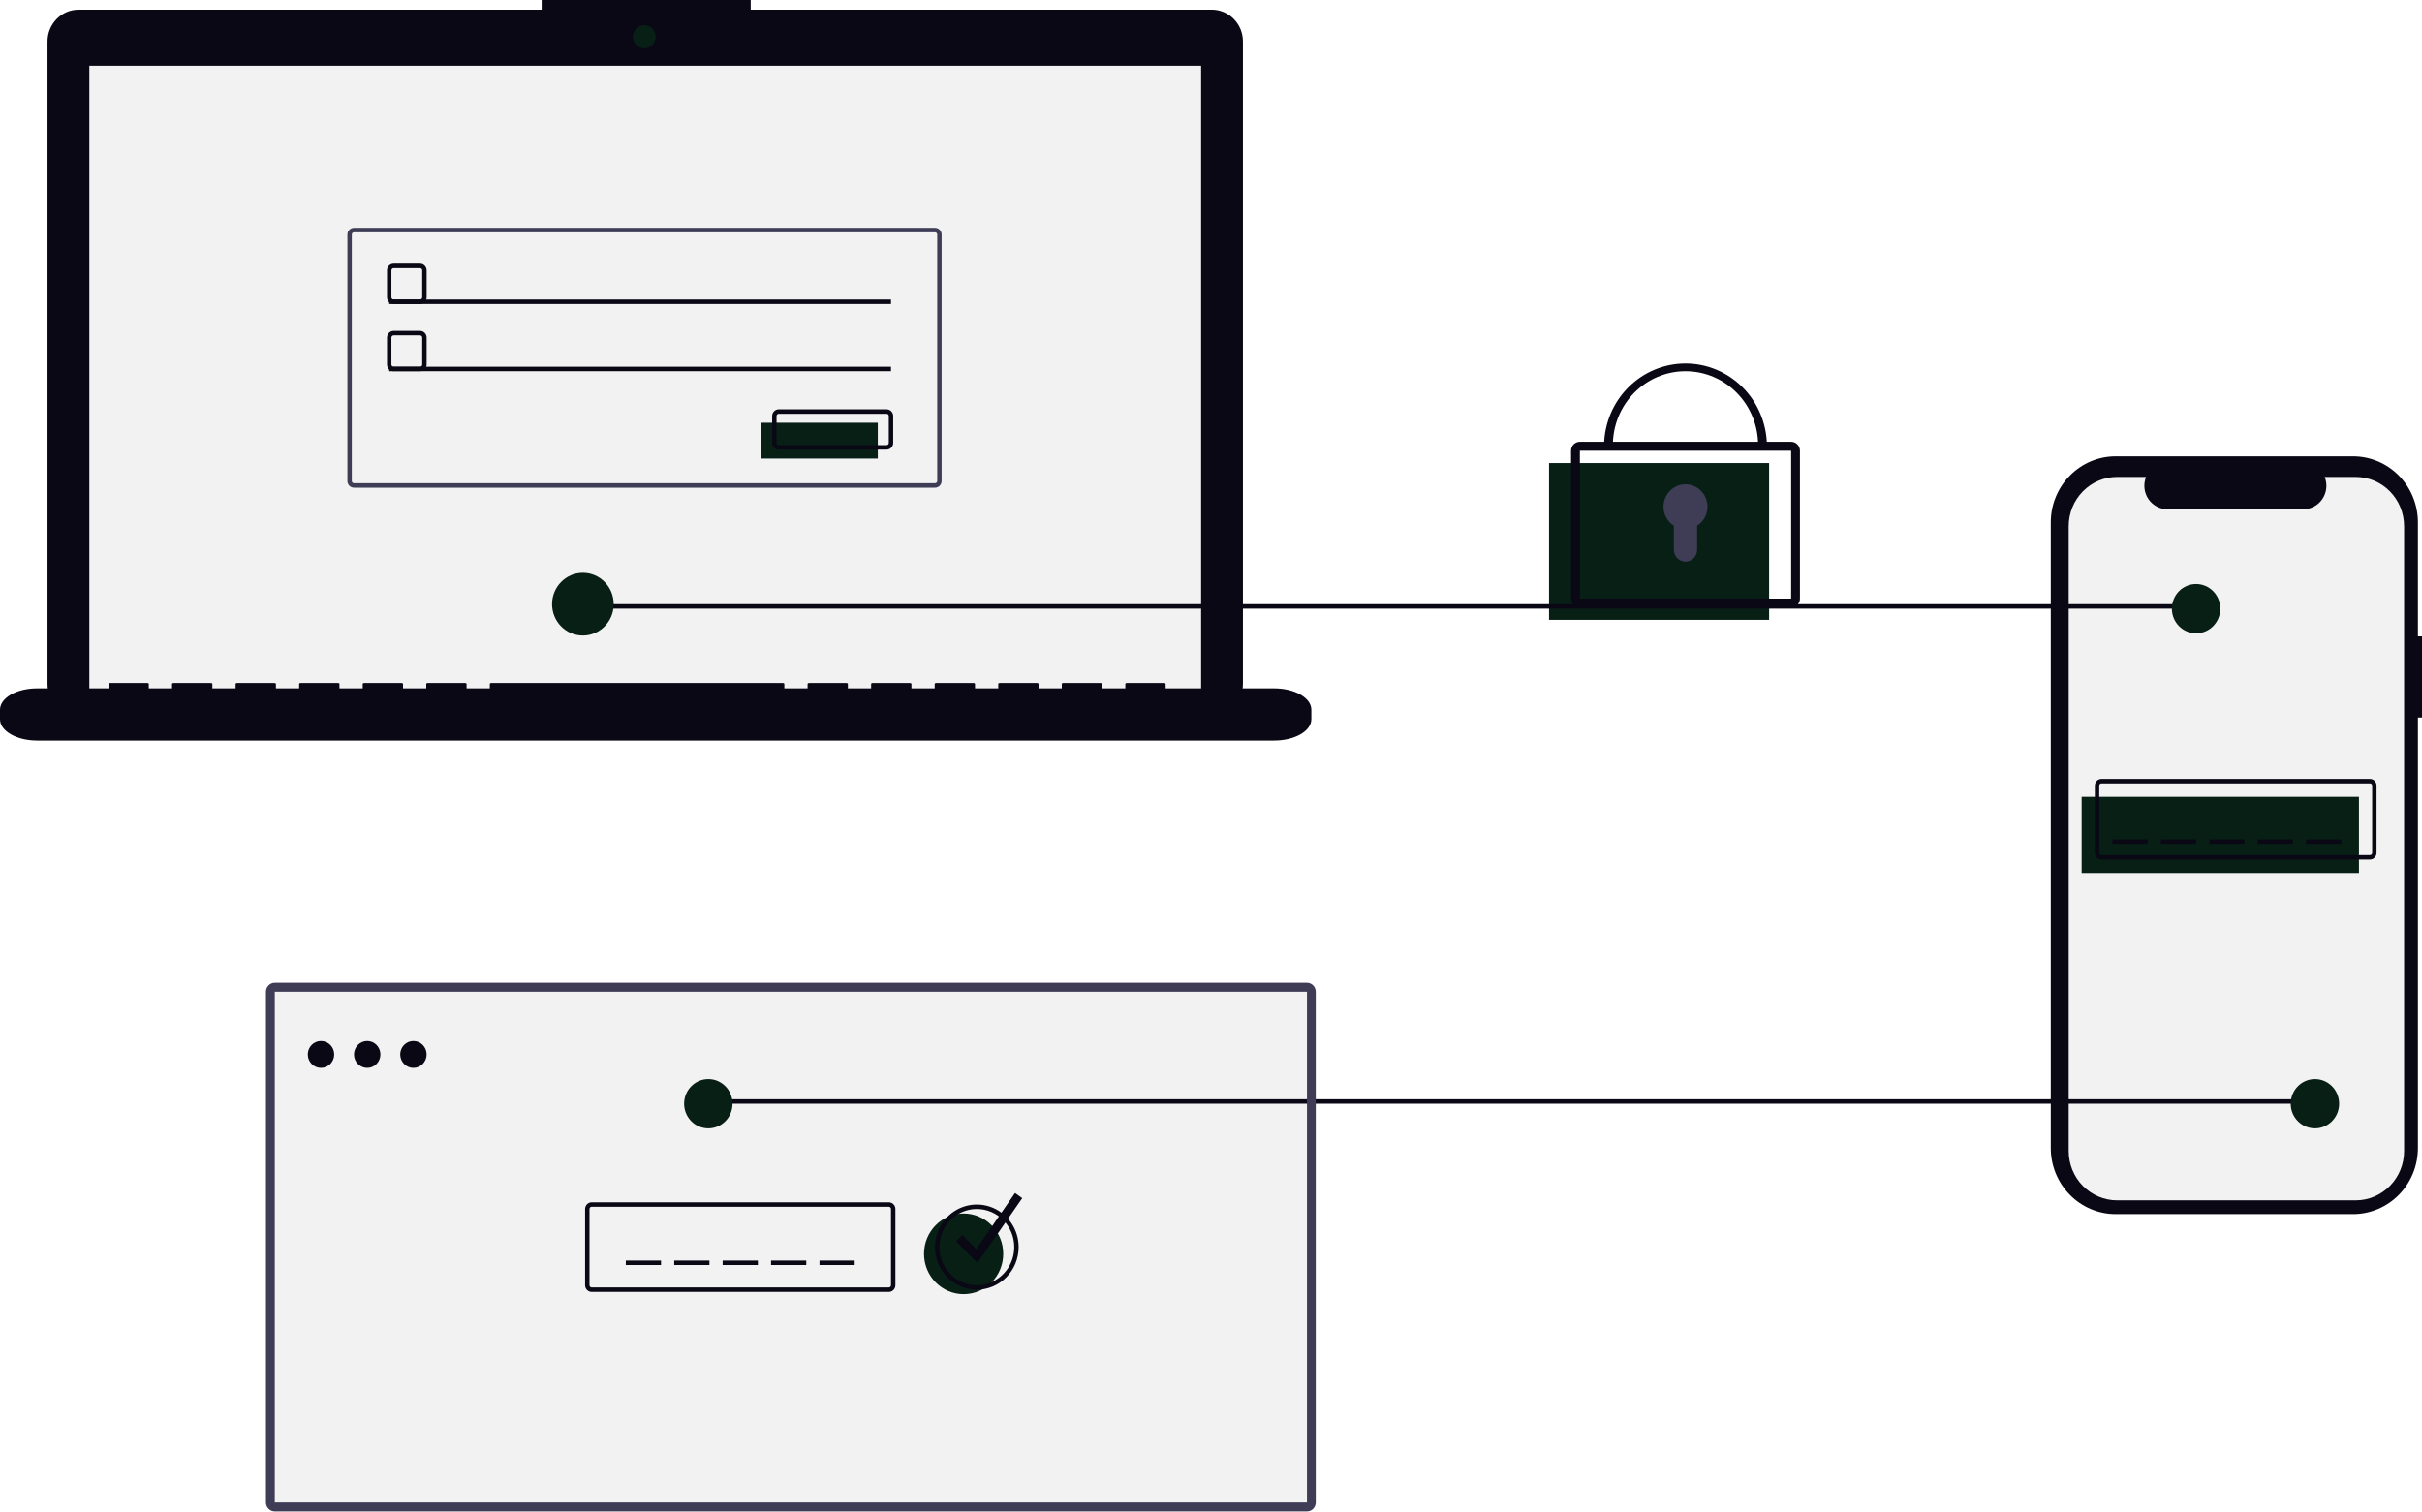
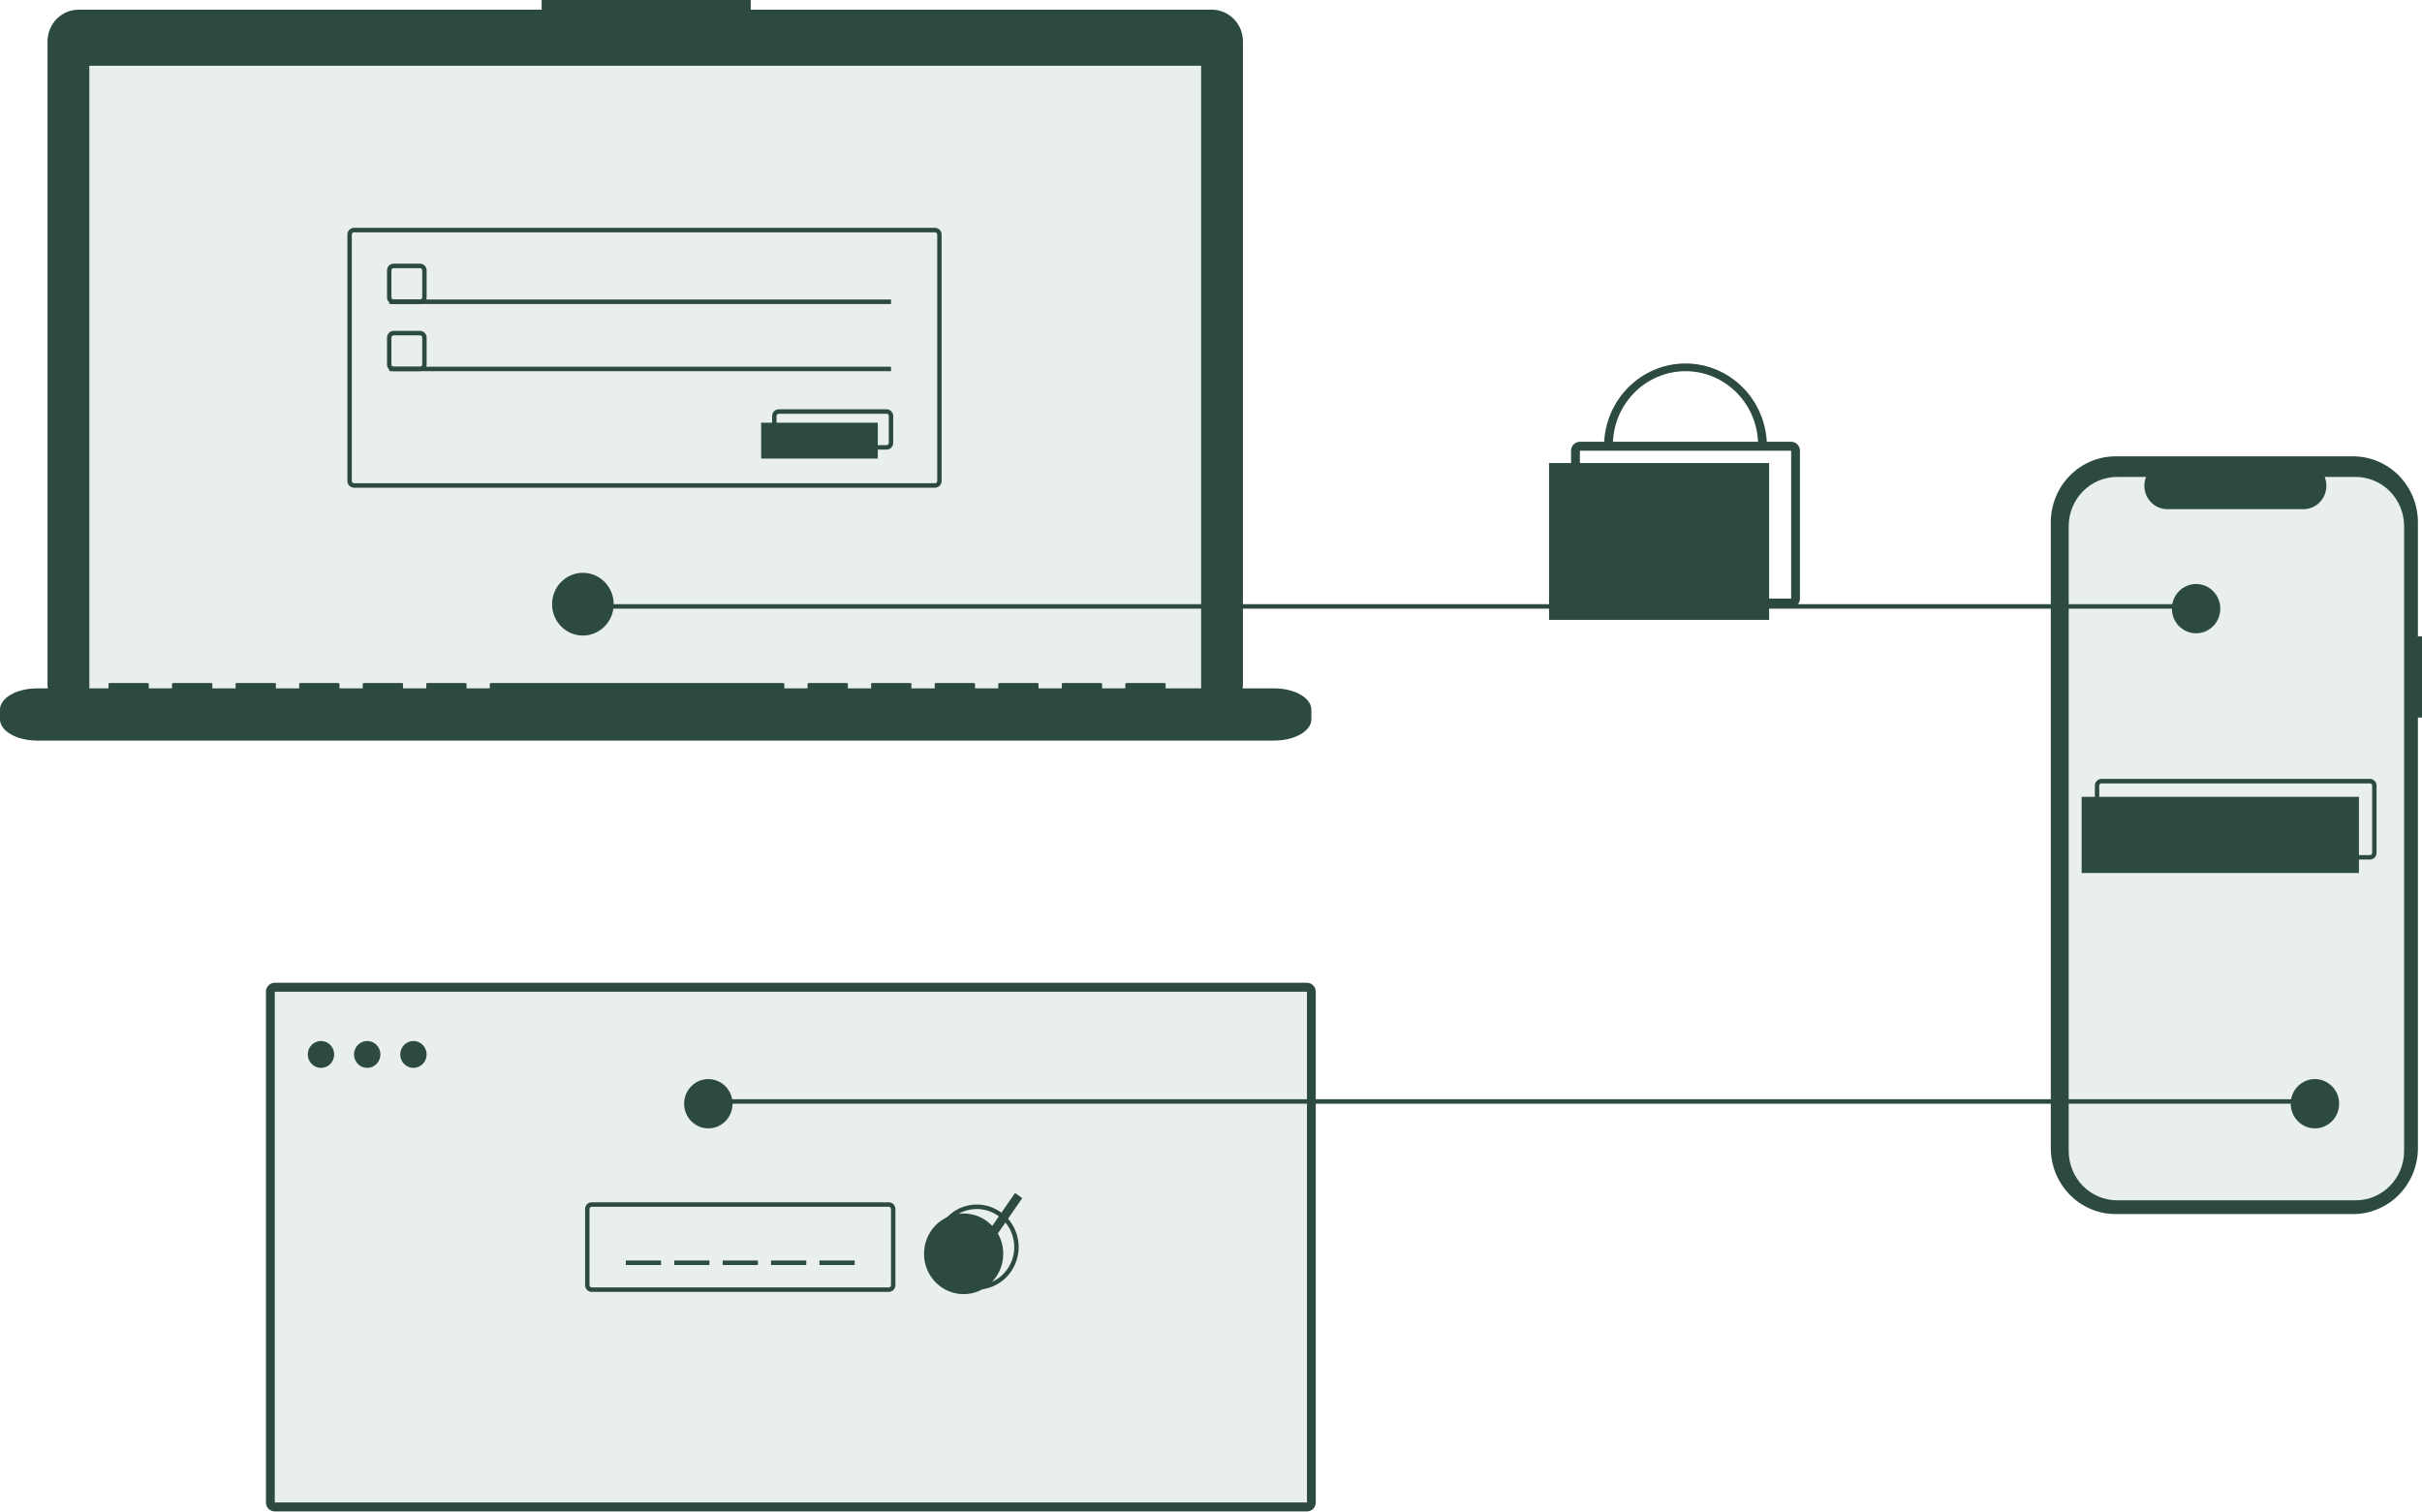
<svg xmlns="http://www.w3.org/2000/svg" preserveAspectRatio="none" width="100%" height="100%" viewBox="0 0 298 186" fill="none">
  <g id="Group 2117">
-     <path id="Path 22785" d="M298 78.317H297.497V64.281C297.497 63.214 297.29 62.157 296.889 61.172C296.488 60.186 295.901 59.291 295.16 58.536C294.419 57.782 293.539 57.184 292.571 56.775C291.603 56.367 290.565 56.157 289.517 56.157H260.307C259.259 56.157 258.222 56.367 257.253 56.775C256.285 57.184 255.406 57.782 254.665 58.536C253.924 59.291 253.336 60.186 252.935 61.172C252.534 62.157 252.327 63.214 252.327 64.281V141.284C252.327 143.439 253.168 145.505 254.665 147.028C256.161 148.552 258.191 149.408 260.307 149.408H289.517C291.633 149.408 293.663 148.552 295.16 147.028C296.656 145.505 297.497 143.439 297.497 141.284V88.306H298V78.317Z" fill="#090814" />
-     <path id="Path 22786" d="M295.799 64.758V141.648C295.799 143.257 295.171 144.8 294.053 145.938C292.935 147.076 291.419 147.715 289.839 147.715H260.488C259.705 147.715 258.93 147.558 258.207 147.253C257.485 146.948 256.828 146.501 256.274 145.938C255.721 145.374 255.282 144.705 254.983 143.969C254.684 143.233 254.53 142.444 254.53 141.648V64.758C254.53 63.15 255.158 61.607 256.275 60.47C257.392 59.332 258.907 58.693 260.487 58.693H264.048C263.873 59.131 263.807 59.605 263.854 60.075C263.901 60.546 264.062 60.996 264.321 61.389C264.58 61.781 264.929 62.102 265.339 62.324C265.749 62.547 266.206 62.663 266.67 62.663H283.404C283.869 62.664 284.326 62.548 284.736 62.326C285.147 62.104 285.497 61.783 285.756 61.39C286.015 60.998 286.175 60.547 286.222 60.076C286.269 59.606 286.202 59.131 286.026 58.693H289.838C291.418 58.693 292.934 59.332 294.052 60.469C295.169 61.607 295.798 63.15 295.798 64.758L295.799 64.758Z" fill="#F2F2F2" />
-     <path id="Rectangle 3655" d="M290.242 98.06H256.123V107.433H290.242V98.06Z" fill="#081F15" />
-     <path id="Path 22787" d="M291.596 105.779H258.56C258.345 105.778 258.138 105.691 257.986 105.536C257.834 105.381 257.748 105.171 257.748 104.951V96.681C257.748 96.462 257.834 96.252 257.986 96.097C258.138 95.942 258.345 95.854 258.56 95.854H291.596C291.811 95.854 292.018 95.942 292.17 96.097C292.323 96.252 292.408 96.462 292.408 96.681V104.951C292.408 105.171 292.323 105.381 292.17 105.536C292.018 105.691 291.811 105.778 291.596 105.779ZM258.56 96.406C258.488 96.406 258.419 96.435 258.369 96.487C258.318 96.538 258.289 96.608 258.289 96.681V104.951C258.289 105.025 258.318 105.095 258.369 105.146C258.419 105.198 258.488 105.227 258.56 105.227H291.596C291.668 105.227 291.737 105.198 291.787 105.146C291.838 105.095 291.867 105.025 291.867 104.951V96.681C291.867 96.608 291.838 96.538 291.787 96.487C291.737 96.435 291.668 96.406 291.596 96.406H258.56Z" fill="#090814" />
-     <path id="Rectangle 3656" d="M264.247 103.298H259.914V103.849H264.247V103.298Z" fill="#090814" />
-     <path id="Rectangle 3657" d="M270.204 103.298H265.872V103.849H270.204V103.298Z" fill="#090814" />
-     <path id="Rectangle 3658" d="M276.161 103.298H271.829V103.849H276.161V103.298Z" fill="#090814" />
-     <path id="Rectangle 3659" d="M282.119 103.298H277.786V103.849H282.119V103.298Z" fill="#090814" />
-     <path id="Rectangle 3660" d="M288.076 103.298H283.743V103.849H288.076V103.298Z" fill="#090814" />
-     <path id="Rectangle 3661" d="M160.807 121.492H32.725V185.449H160.807V121.492Z" fill="#F2F2F2" />
-     <path id="Rectangle 3662" d="M284.827 135.276H86.341V135.827H284.827V135.276Z" fill="#090814" />
-     <path id="Path 22790" d="M149.093 1.19H92.366V0H66.644V1.19H9.683C8.666 1.19 7.69 1.602 6.97 2.334C6.251 3.067 5.846 4.06 5.846 5.096V84.176C5.846 84.689 5.946 85.197 6.138 85.671C6.331 86.145 6.614 86.575 6.97 86.938C7.326 87.301 7.749 87.588 8.215 87.785C8.68 87.981 9.179 88.082 9.683 88.082H149.093C149.597 88.082 150.096 87.981 150.561 87.785C151.027 87.588 151.449 87.301 151.806 86.938C152.162 86.575 152.445 86.145 152.637 85.671C152.83 85.197 152.93 84.689 152.93 84.176V5.097C152.93 4.584 152.83 4.076 152.638 3.602C152.445 3.128 152.162 2.697 151.806 2.335C151.45 1.972 151.027 1.684 150.561 1.488C150.096 1.291 149.597 1.19 149.093 1.19Z" fill="#090814" />
-     <path id="Rectangle 3663" d="M147.785 8.093H10.992V86.655H147.785V8.093Z" fill="#F2F2F2" />
-     <path id="Ellipse 3596" d="M79.271 5.952C80.046 5.952 80.674 5.312 80.674 4.523C80.674 3.734 80.046 3.095 79.271 3.095C78.496 3.095 77.868 3.734 77.868 4.523C77.868 5.312 78.496 5.952 79.271 5.952Z" fill="#081F15" />
-     <path id="Path 22791" d="M51.679 37.411H48.43C48.215 37.411 48.008 37.324 47.856 37.169C47.704 37.014 47.618 36.803 47.618 36.584V33.276C47.618 33.057 47.704 32.846 47.856 32.691C48.008 32.536 48.215 32.449 48.43 32.449H51.679C51.895 32.449 52.102 32.536 52.254 32.691C52.406 32.846 52.492 33.057 52.492 33.276V36.584C52.492 36.803 52.406 37.014 52.254 37.169C52.102 37.324 51.895 37.411 51.679 37.411ZM48.43 33C48.358 33 48.29 33.029 48.239 33.081C48.188 33.133 48.16 33.203 48.159 33.276V36.584C48.16 36.657 48.188 36.727 48.239 36.779C48.29 36.83 48.358 36.859 48.43 36.86H51.679C51.751 36.859 51.82 36.83 51.871 36.779C51.922 36.727 51.95 36.657 51.95 36.584V33.276C51.95 33.203 51.922 33.133 51.871 33.081C51.82 33.029 51.751 33 51.679 33H48.43Z" fill="#090814" />
-     <path id="Rectangle 3664" d="M109.628 36.86H47.889V37.411H109.628V36.86Z" fill="#090814" />
-     <path id="Rectangle 3665" d="M108.003 52.022H93.652V56.433H108.003V52.022Z" fill="#081F15" />
-     <path id="Path 22792" d="M109.086 55.33H95.817C95.602 55.33 95.395 55.242 95.243 55.087C95.091 54.932 95.005 54.722 95.005 54.503V51.195C95.005 50.975 95.091 50.765 95.243 50.61C95.395 50.455 95.602 50.368 95.817 50.368H109.086C109.301 50.368 109.507 50.455 109.66 50.61C109.812 50.765 109.898 50.975 109.898 51.195V54.503C109.898 54.722 109.812 54.932 109.66 55.087C109.507 55.242 109.301 55.33 109.086 55.33ZM95.817 50.919C95.745 50.919 95.677 50.948 95.626 51C95.575 51.052 95.546 51.122 95.546 51.195V54.503C95.546 54.576 95.575 54.646 95.626 54.697C95.677 54.749 95.745 54.778 95.817 54.778H109.086C109.157 54.778 109.226 54.749 109.277 54.697C109.328 54.646 109.356 54.576 109.356 54.503V51.195C109.356 51.122 109.328 51.052 109.277 51C109.226 50.948 109.157 50.919 109.086 50.919H95.817Z" fill="#090814" />
-     <path id="Rectangle 3666" d="M217.671 56.984H190.593V76.282H217.671V56.984Z" fill="#081F15" />
-     <path id="Path 22793" d="M220.381 74.765H194.384C194.097 74.765 193.821 74.648 193.618 74.442C193.415 74.235 193.301 73.955 193.301 73.662V55.468C193.301 55.175 193.415 54.895 193.618 54.688C193.821 54.482 194.097 54.365 194.384 54.365H220.381C220.668 54.365 220.944 54.482 221.147 54.688C221.35 54.895 221.464 55.175 221.464 55.468V73.662C221.464 73.955 221.35 74.235 221.147 74.442C220.944 74.648 220.668 74.765 220.381 74.765ZM194.386 55.468V73.662H220.381V55.468H194.386Z" fill="#090814" />
-     <path id="Path 22794" d="M217.401 54.779H216.317C216.317 52.366 215.376 50.052 213.7 48.346C212.024 46.64 209.752 45.681 207.382 45.681C205.012 45.681 202.739 46.64 201.063 48.346C199.387 50.052 198.446 52.366 198.446 54.779H197.362C197.401 52.1 198.474 49.544 200.349 47.664C202.224 45.784 204.75 44.73 207.381 44.73C210.013 44.73 212.539 45.784 214.413 47.664C216.288 49.544 217.361 52.1 217.4 54.779H217.401Z" fill="#090814" />
-     <path id="Path 22795" d="M210.089 62.359C210.09 61.879 209.967 61.407 209.734 60.99C209.5 60.573 209.164 60.226 208.757 59.982C208.351 59.738 207.89 59.606 207.418 59.599C206.946 59.593 206.481 59.712 206.069 59.944C205.656 60.177 205.311 60.515 205.066 60.926C204.821 61.336 204.686 61.805 204.674 62.285C204.662 62.764 204.773 63.239 204.996 63.662C205.22 64.085 205.548 64.441 205.948 64.695V67.653C205.948 68.04 206.099 68.412 206.368 68.685C206.637 68.959 207.001 69.113 207.382 69.113C207.762 69.113 208.127 68.959 208.395 68.685C208.664 68.412 208.815 68.04 208.815 67.653V64.695C209.205 64.448 209.526 64.104 209.749 63.695C209.972 63.287 210.089 62.827 210.089 62.359Z" fill="#3F3D56" />
-     <path id="Rectangle 3667" d="M81.331 155.125H76.998V155.676H81.331V155.125Z" fill="#090814" />
-     <path id="Rectangle 3668" d="M87.288 155.125H82.956V155.676H87.288V155.125Z" fill="#090814" />
-     <path id="Rectangle 3669" d="M93.246 155.125H88.913V155.676H93.246V155.125Z" fill="#090814" />
-     <path id="Rectangle 3670" d="M99.203 155.125H94.87V155.676H99.203V155.125Z" fill="#090814" />
-     <path id="Rectangle 3671" d="M105.16 155.125H100.828V155.676H105.16V155.125Z" fill="#090814" />
-     <path id="Path 22796" d="M160.806 186H33.808C33.521 186 33.245 185.884 33.042 185.677C32.839 185.47 32.724 185.189 32.724 184.896V122.044C32.725 121.751 32.839 121.471 33.042 121.264C33.245 121.057 33.52 120.941 33.808 120.941H160.806C161.094 120.941 161.369 121.057 161.572 121.264C161.775 121.471 161.889 121.751 161.89 122.044V184.896C161.89 185.189 161.776 185.469 161.573 185.677C161.369 185.884 161.094 186 160.806 186ZM33.808 122.044V184.896H160.807V122.042L33.808 122.044Z" fill="#3F3D56" />
-     <path id="Ellipse 3597" d="M39.495 131.417C40.392 131.417 41.12 130.676 41.12 129.763C41.12 128.849 40.392 128.109 39.495 128.109C38.597 128.109 37.87 128.849 37.87 129.763C37.87 130.676 38.597 131.417 39.495 131.417Z" fill="#090814" />
-     <path id="Ellipse 3598" d="M45.181 131.417C46.079 131.417 46.806 130.676 46.806 129.763C46.806 128.849 46.079 128.109 45.181 128.109C44.284 128.109 43.556 128.849 43.556 129.763C43.556 130.676 44.284 131.417 45.181 131.417Z" fill="#090814" />
-     <path id="Ellipse 3599" d="M50.867 131.417C51.765 131.417 52.492 130.676 52.492 129.763C52.492 128.849 51.765 128.109 50.867 128.109C49.97 128.109 49.243 128.849 49.243 129.763C49.243 130.676 49.97 131.417 50.867 131.417Z" fill="#090814" />
-     <path id="Path 22797" d="M109.357 158.984H72.801C72.586 158.984 72.379 158.897 72.227 158.741C72.075 158.586 71.989 158.376 71.989 158.157V148.784C71.989 148.565 72.075 148.354 72.227 148.199C72.379 148.044 72.586 147.957 72.801 147.957H109.357C109.572 147.957 109.779 148.044 109.931 148.199C110.084 148.354 110.169 148.565 110.169 148.784V158.157C110.169 158.376 110.084 158.586 109.931 158.741C109.779 158.897 109.572 158.984 109.357 158.984ZM72.801 148.508C72.729 148.508 72.66 148.537 72.61 148.589C72.559 148.641 72.53 148.711 72.53 148.784V158.157C72.53 158.23 72.559 158.3 72.61 158.352C72.66 158.403 72.729 158.432 72.801 158.433H109.357C109.429 158.432 109.498 158.403 109.548 158.352C109.599 158.3 109.628 158.23 109.628 158.157V148.784C109.628 148.711 109.599 148.641 109.548 148.589C109.498 148.537 109.429 148.508 109.357 148.508H72.801Z" fill="#090814" />
-     <path id="Ellipse 3600" d="M118.564 159.26C121.256 159.26 123.438 157.038 123.438 154.297C123.438 151.557 121.256 149.335 118.564 149.335C115.872 149.335 113.69 151.557 113.69 154.297C113.69 157.038 115.872 159.26 118.564 159.26Z" fill="#081F15" />
-     <path id="Path 22798" d="M120.189 158.708C119.171 158.708 118.176 158.401 117.33 157.826C116.484 157.25 115.825 156.432 115.435 155.475C115.046 154.518 114.944 153.465 115.143 152.449C115.341 151.432 115.831 150.499 116.551 149.767C117.27 149.034 118.187 148.535 119.185 148.333C120.183 148.131 121.217 148.235 122.158 148.631C123.098 149.028 123.901 149.699 124.466 150.56C125.032 151.422 125.334 152.434 125.334 153.47C125.334 154.86 124.792 156.192 123.827 157.174C122.862 158.156 121.553 158.708 120.189 158.708ZM120.189 148.784C119.278 148.784 118.388 149.059 117.631 149.574C116.874 150.089 116.284 150.821 115.936 151.677C115.587 152.533 115.496 153.476 115.674 154.385C115.851 155.294 116.29 156.129 116.934 156.784C117.577 157.44 118.398 157.886 119.291 158.067C120.184 158.248 121.109 158.155 121.95 157.8C122.791 157.445 123.51 156.845 124.016 156.074C124.522 155.303 124.792 154.397 124.792 153.47C124.792 152.227 124.307 151.035 123.444 150.157C122.58 149.278 121.409 148.784 120.189 148.784Z" fill="#090814" />
-     <path id="Path 22799" d="M120.261 155.427L117.64 152.758L118.405 151.978L120.117 153.72L124.889 146.812L125.775 147.447L120.261 155.427Z" fill="#090814" />
-     <path id="Path 22801" d="M156.771 84.712H143.42V84.162C143.42 84.101 143.335 84.052 143.23 84.052H138.652C138.547 84.052 138.462 84.101 138.462 84.162V84.712H135.601V84.162C135.601 84.101 135.515 84.052 135.41 84.052H130.833C130.728 84.052 130.642 84.101 130.642 84.162V84.712H127.782V84.162C127.782 84.101 127.696 84.052 127.591 84.052H123.014C122.908 84.052 122.823 84.101 122.823 84.162V84.712H119.964V84.162C119.964 84.101 119.878 84.052 119.773 84.052H115.196C115.09 84.052 115.005 84.101 115.005 84.162V84.712H112.141V84.162C112.141 84.101 112.056 84.052 111.95 84.052H107.373C107.268 84.052 107.182 84.101 107.182 84.162V84.712H104.322V84.162C104.322 84.101 104.236 84.052 104.131 84.052H99.555C99.45 84.052 99.364 84.101 99.364 84.162V84.712H96.504V84.162C96.504 84.101 96.418 84.052 96.313 84.052H60.458C60.352 84.052 60.267 84.101 60.267 84.162V84.712H57.406V84.162C57.406 84.101 57.321 84.052 57.216 84.052H52.638C52.533 84.052 52.448 84.101 52.448 84.162V84.712H49.587V84.162C49.587 84.101 49.502 84.052 49.396 84.052H44.819C44.713 84.052 44.628 84.101 44.628 84.162V84.712H41.767V84.162C41.767 84.101 41.682 84.052 41.577 84.052H36.999C36.894 84.052 36.809 84.101 36.809 84.162V84.712H33.948V84.162C33.948 84.101 33.862 84.052 33.757 84.052H29.18C29.074 84.052 28.989 84.101 28.989 84.162V84.712H26.128V84.162C26.128 84.101 26.043 84.052 25.938 84.052H21.36C21.255 84.052 21.169 84.101 21.169 84.162V84.712H18.308V84.162C18.308 84.101 18.223 84.052 18.118 84.052H13.54C13.435 84.052 13.35 84.101 13.35 84.162V84.712H4.577C2.049 84.712 0 85.885 0 87.332V88.517C0 89.964 2.049 91.137 4.577 91.137H156.771C159.299 91.137 161.348 89.964 161.348 88.517V87.332C161.348 85.885 159.3 84.712 156.771 84.712Z" fill="#090814" />
-     <path id="Path 22802" d="M115.044 60.017H43.556C43.341 60.017 43.134 59.929 42.982 59.775C42.829 59.62 42.744 59.41 42.743 59.19V28.865C42.743 28.646 42.829 28.436 42.981 28.28C43.134 28.125 43.34 28.038 43.556 28.038H115.044C115.259 28.038 115.466 28.125 115.618 28.28C115.77 28.436 115.856 28.646 115.856 28.865V59.19C115.856 59.41 115.77 59.62 115.618 59.775C115.466 59.93 115.259 60.017 115.044 60.017V60.017ZM43.556 28.59C43.484 28.59 43.415 28.619 43.365 28.67C43.314 28.722 43.285 28.792 43.285 28.865V59.19C43.285 59.263 43.314 59.334 43.365 59.385C43.415 59.437 43.484 59.466 43.556 59.466H115.044C115.115 59.466 115.184 59.437 115.235 59.385C115.286 59.334 115.314 59.263 115.314 59.19V28.865C115.314 28.792 115.286 28.722 115.235 28.67C115.184 28.619 115.115 28.59 115.044 28.59H43.556Z" fill="#3F3D56" />
-     <path id="Path 22803" d="M51.679 45.681H48.43C48.215 45.681 48.008 45.594 47.856 45.439C47.704 45.284 47.618 45.073 47.618 44.854V41.546C47.618 41.327 47.704 41.117 47.856 40.962C48.008 40.806 48.215 40.719 48.43 40.719H51.679C51.895 40.719 52.102 40.806 52.254 40.962C52.406 41.117 52.492 41.327 52.492 41.546V44.854C52.492 45.073 52.406 45.284 52.254 45.439C52.102 45.594 51.895 45.681 51.679 45.681ZM48.43 41.27C48.358 41.27 48.29 41.3 48.239 41.351C48.188 41.403 48.16 41.473 48.159 41.546V44.854C48.16 44.927 48.188 44.997 48.239 45.049C48.29 45.101 48.358 45.13 48.43 45.13H51.679C51.751 45.13 51.82 45.101 51.871 45.049C51.922 44.997 51.95 44.927 51.95 44.854V41.546C51.95 41.473 51.922 41.403 51.871 41.351C51.82 41.3 51.751 41.27 51.679 41.27H48.43Z" fill="#090814" />
-     <path id="Rectangle 3672" d="M109.628 45.13H47.889V45.681H109.628V45.13Z" fill="#090814" />
-     <path id="Rectangle 3673" d="M270.204 74.352H71.718V74.903H270.204V74.352Z" fill="#090814" />
-     <path id="Ellipse 3601" d="M71.718 78.211C73.811 78.211 75.509 76.483 75.509 74.352C75.509 72.22 73.811 70.492 71.718 70.492C69.624 70.492 67.927 72.22 67.927 74.352C67.927 76.483 69.624 78.211 71.718 78.211Z" fill="#081F15" />
-     <path id="Ellipse 3602" d="M270.204 77.935C271.849 77.935 273.183 76.578 273.183 74.903C273.183 73.228 271.849 71.871 270.204 71.871C268.559 71.871 267.226 73.228 267.226 74.903C267.226 76.578 268.559 77.935 270.204 77.935Z" fill="#081F15" />
-     <path id="Ellipse 3603" d="M284.827 138.86C286.472 138.86 287.805 137.502 287.805 135.827C287.805 134.153 286.472 132.795 284.827 132.795C283.182 132.795 281.848 134.153 281.848 135.827C281.848 137.502 283.182 138.86 284.827 138.86Z" fill="#081F15" />
-     <path id="Ellipse 3604" d="M87.153 138.86C88.798 138.86 90.131 137.502 90.131 135.827C90.131 134.153 88.798 132.795 87.153 132.795C85.508 132.795 84.174 134.153 84.174 135.827C84.174 137.502 85.508 138.86 87.153 138.86Z" fill="#081F15" />
+     <path id="Path 22785" d="M298 78.317H297.497V64.281C297.497 63.214 297.29 62.157 296.889 61.172C296.488 60.186 295.901 59.291 295.16 58.536C294.419 57.782 293.539 57.184 292.571 56.775C291.603 56.367 290.565 56.157 289.517 56.157H260.307C259.259 56.157 258.222 56.367 257.253 56.775C256.285 57.184 255.406 57.782 254.665 58.536C253.924 59.291 253.336 60.186 252.935 61.172C252.534 62.157 252.327 63.214 252.327 64.281V141.284C252.327 143.439 253.168 145.505 254.665 147.028C256.161 148.552 258.191 149.408 260.307 149.408H289.517C291.633 149.408 293.663 148.552 295.16 147.028C296.656 145.505 297.497 143.439 297.497 141.284V88.306H298V78.317Z" fill="#2d4a3e" />
+     <path id="Path 22786" d="M295.799 64.758V141.648C295.799 143.257 295.171 144.8 294.053 145.938C292.935 147.076 291.419 147.715 289.839 147.715H260.488C259.705 147.715 258.93 147.558 258.207 147.253C257.485 146.948 256.828 146.501 256.274 145.938C255.721 145.374 255.282 144.705 254.983 143.969C254.684 143.233 254.53 142.444 254.53 141.648V64.758C254.53 63.15 255.158 61.607 256.275 60.47C257.392 59.332 258.907 58.693 260.487 58.693H264.048C263.873 59.131 263.807 59.605 263.854 60.075C263.901 60.546 264.062 60.996 264.321 61.389C264.58 61.781 264.929 62.102 265.339 62.324C265.749 62.547 266.206 62.663 266.67 62.663H283.404C283.869 62.664 284.326 62.548 284.736 62.326C285.147 62.104 285.497 61.783 285.756 61.39C286.015 60.998 286.175 60.547 286.222 60.076C286.269 59.606 286.202 59.131 286.026 58.693H289.838C291.418 58.693 292.934 59.332 294.052 60.469C295.169 61.607 295.798 63.15 295.798 64.758L295.799 64.758Z" fill="#e8efed" />
+     <path id="Rectangle 3655" d="M290.242 98.06H256.123V107.433H290.242V98.06Z" fill="#2d4a3e" />
+     <path id="Path 22787" d="M291.596 105.779H258.56C258.345 105.778 258.138 105.691 257.986 105.536C257.834 105.381 257.748 105.171 257.748 104.951V96.681C257.748 96.462 257.834 96.252 257.986 96.097C258.138 95.942 258.345 95.854 258.56 95.854H291.596C291.811 95.854 292.018 95.942 292.17 96.097C292.323 96.252 292.408 96.462 292.408 96.681V104.951C292.408 105.171 292.323 105.381 292.17 105.536C292.018 105.691 291.811 105.778 291.596 105.779ZM258.56 96.406C258.488 96.406 258.419 96.435 258.369 96.487C258.318 96.538 258.289 96.608 258.289 96.681V104.951C258.289 105.025 258.318 105.095 258.369 105.146C258.419 105.198 258.488 105.227 258.56 105.227H291.596C291.668 105.227 291.737 105.198 291.787 105.146C291.838 105.095 291.867 105.025 291.867 104.951V96.681C291.867 96.608 291.838 96.538 291.787 96.487C291.737 96.435 291.668 96.406 291.596 96.406H258.56Z" fill="#2d4a3e" />
+     <path id="Rectangle 3656" d="M264.247 103.298H259.914V103.849H264.247V103.298Z" fill="#2d4a3e" />
+     <path id="Rectangle 3657" d="M270.204 103.298H265.872V103.849H270.204V103.298Z" fill="#2d4a3e" />
+     <path id="Rectangle 3658" d="M276.161 103.298H271.829V103.849H276.161V103.298Z" fill="#2d4a3e" />
+     <path id="Rectangle 3659" d="M282.119 103.298H277.786V103.849H282.119V103.298Z" fill="#2d4a3e" />
+     <path id="Rectangle 3660" d="M288.076 103.298H283.743V103.849H288.076V103.298Z" fill="#2d4a3e" />
+     <path id="Rectangle 3661" d="M160.807 121.492H32.725V185.449H160.807V121.492Z" fill="#e8efed" />
+     <path id="Rectangle 3662" d="M284.827 135.276H86.341V135.827H284.827V135.276Z" fill="#2d4a3e" />
+     <path id="Path 22790" d="M149.093 1.19H92.366V0H66.644V1.19H9.683C8.666 1.19 7.69 1.602 6.97 2.334C6.251 3.067 5.846 4.06 5.846 5.096V84.176C5.846 84.689 5.946 85.197 6.138 85.671C6.331 86.145 6.614 86.575 6.97 86.938C7.326 87.301 7.749 87.588 8.215 87.785C8.68 87.981 9.179 88.082 9.683 88.082H149.093C149.597 88.082 150.096 87.981 150.561 87.785C151.027 87.588 151.449 87.301 151.806 86.938C152.162 86.575 152.445 86.145 152.637 85.671C152.83 85.197 152.93 84.689 152.93 84.176V5.097C152.93 4.584 152.83 4.076 152.638 3.602C152.445 3.128 152.162 2.697 151.806 2.335C151.45 1.972 151.027 1.684 150.561 1.488C150.096 1.291 149.597 1.19 149.093 1.19Z" fill="#2d4a3e" />
+     <path id="Rectangle 3663" d="M147.785 8.093H10.992V86.655H147.785V8.093Z" fill="#e8efed" />
+     <path id="Ellipse 3596" d="M79.271 5.952C80.046 5.952 80.674 5.312 80.674 4.523C80.674 3.734 80.046 3.095 79.271 3.095C78.496 3.095 77.868 3.734 77.868 4.523C77.868 5.312 78.496 5.952 79.271 5.952Z" fill="#2d4a3e" />
+     <path id="Path 22791" d="M51.679 37.411H48.43C48.215 37.411 48.008 37.324 47.856 37.169C47.704 37.014 47.618 36.803 47.618 36.584V33.276C47.618 33.057 47.704 32.846 47.856 32.691C48.008 32.536 48.215 32.449 48.43 32.449H51.679C51.895 32.449 52.102 32.536 52.254 32.691C52.406 32.846 52.492 33.057 52.492 33.276V36.584C52.492 36.803 52.406 37.014 52.254 37.169C52.102 37.324 51.895 37.411 51.679 37.411ZM48.43 33C48.358 33 48.29 33.029 48.239 33.081C48.188 33.133 48.16 33.203 48.159 33.276V36.584C48.16 36.657 48.188 36.727 48.239 36.779C48.29 36.83 48.358 36.859 48.43 36.86H51.679C51.751 36.859 51.82 36.83 51.871 36.779C51.922 36.727 51.95 36.657 51.95 36.584V33.276C51.95 33.203 51.922 33.133 51.871 33.081C51.82 33.029 51.751 33 51.679 33H48.43Z" fill="#2d4a3e" />
+     <path id="Rectangle 3664" d="M109.628 36.86H47.889V37.411H109.628V36.86Z" fill="#2d4a3e" />
+     <path id="Rectangle 3665" d="M108.003 52.022H93.652V56.433H108.003V52.022Z" fill="#2d4a3e" />
+     <path id="Path 22792" d="M109.086 55.33H95.817C95.602 55.33 95.395 55.242 95.243 55.087C95.091 54.932 95.005 54.722 95.005 54.503V51.195C95.005 50.975 95.091 50.765 95.243 50.61C95.395 50.455 95.602 50.368 95.817 50.368H109.086C109.301 50.368 109.507 50.455 109.66 50.61C109.812 50.765 109.898 50.975 109.898 51.195V54.503C109.898 54.722 109.812 54.932 109.66 55.087C109.507 55.242 109.301 55.33 109.086 55.33ZM95.817 50.919C95.745 50.919 95.677 50.948 95.626 51C95.575 51.052 95.546 51.122 95.546 51.195V54.503C95.546 54.576 95.575 54.646 95.626 54.697C95.677 54.749 95.745 54.778 95.817 54.778H109.086C109.157 54.778 109.226 54.749 109.277 54.697C109.328 54.646 109.356 54.576 109.356 54.503V51.195C109.356 51.122 109.328 51.052 109.277 51C109.226 50.948 109.157 50.919 109.086 50.919H95.817Z" fill="#2d4a3e" />
+     <path id="Rectangle 3666" d="M217.671 56.984H190.593V76.282H217.671V56.984Z" fill="#2d4a3e" />
+     <path id="Path 22793" d="M220.381 74.765H194.384C194.097 74.765 193.821 74.648 193.618 74.442C193.415 74.235 193.301 73.955 193.301 73.662V55.468C193.301 55.175 193.415 54.895 193.618 54.688C193.821 54.482 194.097 54.365 194.384 54.365H220.381C220.668 54.365 220.944 54.482 221.147 54.688C221.35 54.895 221.464 55.175 221.464 55.468V73.662C221.464 73.955 221.35 74.235 221.147 74.442C220.944 74.648 220.668 74.765 220.381 74.765ZM194.386 55.468V73.662H220.381V55.468H194.386Z" fill="#2d4a3e" />
+     <path id="Path 22794" d="M217.401 54.779H216.317C216.317 52.366 215.376 50.052 213.7 48.346C212.024 46.64 209.752 45.681 207.382 45.681C205.012 45.681 202.739 46.64 201.063 48.346C199.387 50.052 198.446 52.366 198.446 54.779H197.362C197.401 52.1 198.474 49.544 200.349 47.664C202.224 45.784 204.75 44.73 207.381 44.73C210.013 44.73 212.539 45.784 214.413 47.664C216.288 49.544 217.361 52.1 217.4 54.779H217.401Z" fill="#2d4a3e" />
+     <path id="Path 22795" d="M210.089 62.359C210.09 61.879 209.967 61.407 209.734 60.99C209.5 60.573 209.164 60.226 208.757 59.982C208.351 59.738 207.89 59.606 207.418 59.599C206.946 59.593 206.481 59.712 206.069 59.944C205.656 60.177 205.311 60.515 205.066 60.926C204.821 61.336 204.686 61.805 204.674 62.285C204.662 62.764 204.773 63.239 204.996 63.662C205.22 64.085 205.548 64.441 205.948 64.695V67.653C205.948 68.04 206.099 68.412 206.368 68.685C206.637 68.959 207.001 69.113 207.382 69.113C207.762 69.113 208.127 68.959 208.395 68.685C208.664 68.412 208.815 68.04 208.815 67.653V64.695C209.205 64.448 209.526 64.104 209.749 63.695C209.972 63.287 210.089 62.827 210.089 62.359Z" fill="#2d4a3e" />
+     <path id="Rectangle 3667" d="M81.331 155.125H76.998V155.676H81.331V155.125Z" fill="#2d4a3e" />
+     <path id="Rectangle 3668" d="M87.288 155.125H82.956V155.676H87.288V155.125Z" fill="#2d4a3e" />
+     <path id="Rectangle 3669" d="M93.246 155.125H88.913V155.676H93.246V155.125Z" fill="#2d4a3e" />
+     <path id="Rectangle 3670" d="M99.203 155.125H94.87V155.676H99.203V155.125Z" fill="#2d4a3e" />
+     <path id="Rectangle 3671" d="M105.16 155.125H100.828V155.676H105.16V155.125Z" fill="#2d4a3e" />
+     <path id="Path 22796" d="M160.806 186H33.808C33.521 186 33.245 185.884 33.042 185.677C32.839 185.47 32.724 185.189 32.724 184.896V122.044C32.725 121.751 32.839 121.471 33.042 121.264C33.245 121.057 33.52 120.941 33.808 120.941H160.806C161.094 120.941 161.369 121.057 161.572 121.264C161.775 121.471 161.889 121.751 161.89 122.044V184.896C161.89 185.189 161.776 185.469 161.573 185.677C161.369 185.884 161.094 186 160.806 186ZM33.808 122.044V184.896H160.807V122.042L33.808 122.044Z" fill="#2d4a3e" />
+     <path id="Ellipse 3597" d="M39.495 131.417C40.392 131.417 41.12 130.676 41.12 129.763C41.12 128.849 40.392 128.109 39.495 128.109C38.597 128.109 37.87 128.849 37.87 129.763C37.87 130.676 38.597 131.417 39.495 131.417Z" fill="#2d4a3e" />
+     <path id="Ellipse 3598" d="M45.181 131.417C46.079 131.417 46.806 130.676 46.806 129.763C46.806 128.849 46.079 128.109 45.181 128.109C44.284 128.109 43.556 128.849 43.556 129.763C43.556 130.676 44.284 131.417 45.181 131.417Z" fill="#2d4a3e" />
+     <path id="Ellipse 3599" d="M50.867 131.417C51.765 131.417 52.492 130.676 52.492 129.763C52.492 128.849 51.765 128.109 50.867 128.109C49.97 128.109 49.243 128.849 49.243 129.763C49.243 130.676 49.97 131.417 50.867 131.417Z" fill="#2d4a3e" />
+     <path id="Path 22797" d="M109.357 158.984H72.801C72.586 158.984 72.379 158.897 72.227 158.741C72.075 158.586 71.989 158.376 71.989 158.157V148.784C71.989 148.565 72.075 148.354 72.227 148.199C72.379 148.044 72.586 147.957 72.801 147.957H109.357C109.572 147.957 109.779 148.044 109.931 148.199C110.084 148.354 110.169 148.565 110.169 148.784V158.157C110.169 158.376 110.084 158.586 109.931 158.741C109.779 158.897 109.572 158.984 109.357 158.984ZM72.801 148.508C72.729 148.508 72.66 148.537 72.61 148.589C72.559 148.641 72.53 148.711 72.53 148.784V158.157C72.53 158.23 72.559 158.3 72.61 158.352C72.66 158.403 72.729 158.432 72.801 158.433H109.357C109.429 158.432 109.498 158.403 109.548 158.352C109.599 158.3 109.628 158.23 109.628 158.157V148.784C109.628 148.711 109.599 148.641 109.548 148.589C109.498 148.537 109.429 148.508 109.357 148.508H72.801Z" fill="#2d4a3e" />
+     <path id="Ellipse 3600" d="M118.564 159.26C121.256 159.26 123.438 157.038 123.438 154.297C123.438 151.557 121.256 149.335 118.564 149.335C115.872 149.335 113.69 151.557 113.69 154.297C113.69 157.038 115.872 159.26 118.564 159.26Z" fill="#2d4a3e" />
+     <path id="Path 22798" d="M120.189 158.708C119.171 158.708 118.176 158.401 117.33 157.826C116.484 157.25 115.825 156.432 115.435 155.475C115.046 154.518 114.944 153.465 115.143 152.449C115.341 151.432 115.831 150.499 116.551 149.767C117.27 149.034 118.187 148.535 119.185 148.333C120.183 148.131 121.217 148.235 122.158 148.631C123.098 149.028 123.901 149.699 124.466 150.56C125.032 151.422 125.334 152.434 125.334 153.47C125.334 154.86 124.792 156.192 123.827 157.174C122.862 158.156 121.553 158.708 120.189 158.708ZM120.189 148.784C119.278 148.784 118.388 149.059 117.631 149.574C116.874 150.089 116.284 150.821 115.936 151.677C115.587 152.533 115.496 153.476 115.674 154.385C115.851 155.294 116.29 156.129 116.934 156.784C117.577 157.44 118.398 157.886 119.291 158.067C120.184 158.248 121.109 158.155 121.95 157.8C122.791 157.445 123.51 156.845 124.016 156.074C124.522 155.303 124.792 154.397 124.792 153.47C124.792 152.227 124.307 151.035 123.444 150.157C122.58 149.278 121.409 148.784 120.189 148.784Z" fill="#2d4a3e" />
+     <path id="Path 22799" d="M120.261 155.427L117.64 152.758L118.405 151.978L120.117 153.72L124.889 146.812L125.775 147.447L120.261 155.427Z" fill="#2d4a3e" />
+     <path id="Path 22801" d="M156.771 84.712H143.42V84.162C143.42 84.101 143.335 84.052 143.23 84.052H138.652C138.547 84.052 138.462 84.101 138.462 84.162V84.712H135.601V84.162C135.601 84.101 135.515 84.052 135.41 84.052H130.833C130.728 84.052 130.642 84.101 130.642 84.162V84.712H127.782V84.162C127.782 84.101 127.696 84.052 127.591 84.052H123.014C122.908 84.052 122.823 84.101 122.823 84.162V84.712H119.964V84.162C119.964 84.101 119.878 84.052 119.773 84.052H115.196C115.09 84.052 115.005 84.101 115.005 84.162V84.712H112.141V84.162C112.141 84.101 112.056 84.052 111.95 84.052H107.373C107.268 84.052 107.182 84.101 107.182 84.162V84.712H104.322V84.162C104.322 84.101 104.236 84.052 104.131 84.052H99.555C99.45 84.052 99.364 84.101 99.364 84.162V84.712H96.504V84.162C96.504 84.101 96.418 84.052 96.313 84.052H60.458C60.352 84.052 60.267 84.101 60.267 84.162V84.712H57.406V84.162C57.406 84.101 57.321 84.052 57.216 84.052H52.638C52.533 84.052 52.448 84.101 52.448 84.162V84.712H49.587V84.162C49.587 84.101 49.502 84.052 49.396 84.052H44.819C44.713 84.052 44.628 84.101 44.628 84.162V84.712H41.767V84.162C41.767 84.101 41.682 84.052 41.577 84.052H36.999C36.894 84.052 36.809 84.101 36.809 84.162V84.712H33.948V84.162C33.948 84.101 33.862 84.052 33.757 84.052H29.18C29.074 84.052 28.989 84.101 28.989 84.162V84.712H26.128V84.162C26.128 84.101 26.043 84.052 25.938 84.052H21.36C21.255 84.052 21.169 84.101 21.169 84.162V84.712H18.308V84.162C18.308 84.101 18.223 84.052 18.118 84.052H13.54C13.435 84.052 13.35 84.101 13.35 84.162V84.712H4.577C2.049 84.712 0 85.885 0 87.332V88.517C0 89.964 2.049 91.137 4.577 91.137H156.771C159.299 91.137 161.348 89.964 161.348 88.517V87.332C161.348 85.885 159.3 84.712 156.771 84.712Z" fill="#2d4a3e" />
+     <path id="Path 22802" d="M115.044 60.017H43.556C43.341 60.017 43.134 59.929 42.982 59.775C42.829 59.62 42.744 59.41 42.743 59.19V28.865C42.743 28.646 42.829 28.436 42.981 28.28C43.134 28.125 43.34 28.038 43.556 28.038H115.044C115.259 28.038 115.466 28.125 115.618 28.28C115.77 28.436 115.856 28.646 115.856 28.865V59.19C115.856 59.41 115.77 59.62 115.618 59.775C115.466 59.93 115.259 60.017 115.044 60.017V60.017ZM43.556 28.59C43.484 28.59 43.415 28.619 43.365 28.67C43.314 28.722 43.285 28.792 43.285 28.865V59.19C43.285 59.263 43.314 59.334 43.365 59.385C43.415 59.437 43.484 59.466 43.556 59.466H115.044C115.115 59.466 115.184 59.437 115.235 59.385C115.286 59.334 115.314 59.263 115.314 59.19V28.865C115.314 28.792 115.286 28.722 115.235 28.67C115.184 28.619 115.115 28.59 115.044 28.59H43.556Z" fill="#2d4a3e" />
+     <path id="Path 22803" d="M51.679 45.681H48.43C48.215 45.681 48.008 45.594 47.856 45.439C47.704 45.284 47.618 45.073 47.618 44.854V41.546C47.618 41.327 47.704 41.117 47.856 40.962C48.008 40.806 48.215 40.719 48.43 40.719H51.679C51.895 40.719 52.102 40.806 52.254 40.962C52.406 41.117 52.492 41.327 52.492 41.546V44.854C52.492 45.073 52.406 45.284 52.254 45.439C52.102 45.594 51.895 45.681 51.679 45.681ZM48.43 41.27C48.358 41.27 48.29 41.3 48.239 41.351C48.188 41.403 48.16 41.473 48.159 41.546V44.854C48.16 44.927 48.188 44.997 48.239 45.049C48.29 45.101 48.358 45.13 48.43 45.13H51.679C51.751 45.13 51.82 45.101 51.871 45.049C51.922 44.997 51.95 44.927 51.95 44.854V41.546C51.95 41.473 51.922 41.403 51.871 41.351C51.82 41.3 51.751 41.27 51.679 41.27H48.43Z" fill="#2d4a3e" />
+     <path id="Rectangle 3672" d="M109.628 45.13H47.889V45.681H109.628V45.13Z" fill="#2d4a3e" />
+     <path id="Rectangle 3673" d="M270.204 74.352H71.718V74.903H270.204V74.352Z" fill="#2d4a3e" />
+     <path id="Ellipse 3601" d="M71.718 78.211C73.811 78.211 75.509 76.483 75.509 74.352C75.509 72.22 73.811 70.492 71.718 70.492C69.624 70.492 67.927 72.22 67.927 74.352C67.927 76.483 69.624 78.211 71.718 78.211Z" fill="#2d4a3e" />
+     <path id="Ellipse 3602" d="M270.204 77.935C271.849 77.935 273.183 76.578 273.183 74.903C273.183 73.228 271.849 71.871 270.204 71.871C268.559 71.871 267.226 73.228 267.226 74.903C267.226 76.578 268.559 77.935 270.204 77.935Z" fill="#2d4a3e" />
+     <path id="Ellipse 3603" d="M284.827 138.86C286.472 138.86 287.805 137.502 287.805 135.827C287.805 134.153 286.472 132.795 284.827 132.795C283.182 132.795 281.848 134.153 281.848 135.827C281.848 137.502 283.182 138.86 284.827 138.86Z" fill="#2d4a3e" />
+     <path id="Ellipse 3604" d="M87.153 138.86C88.798 138.86 90.131 137.502 90.131 135.827C90.131 134.153 88.798 132.795 87.153 132.795C85.508 132.795 84.174 134.153 84.174 135.827C84.174 137.502 85.508 138.86 87.153 138.86Z" fill="#2d4a3e" />
  </g>
</svg>
